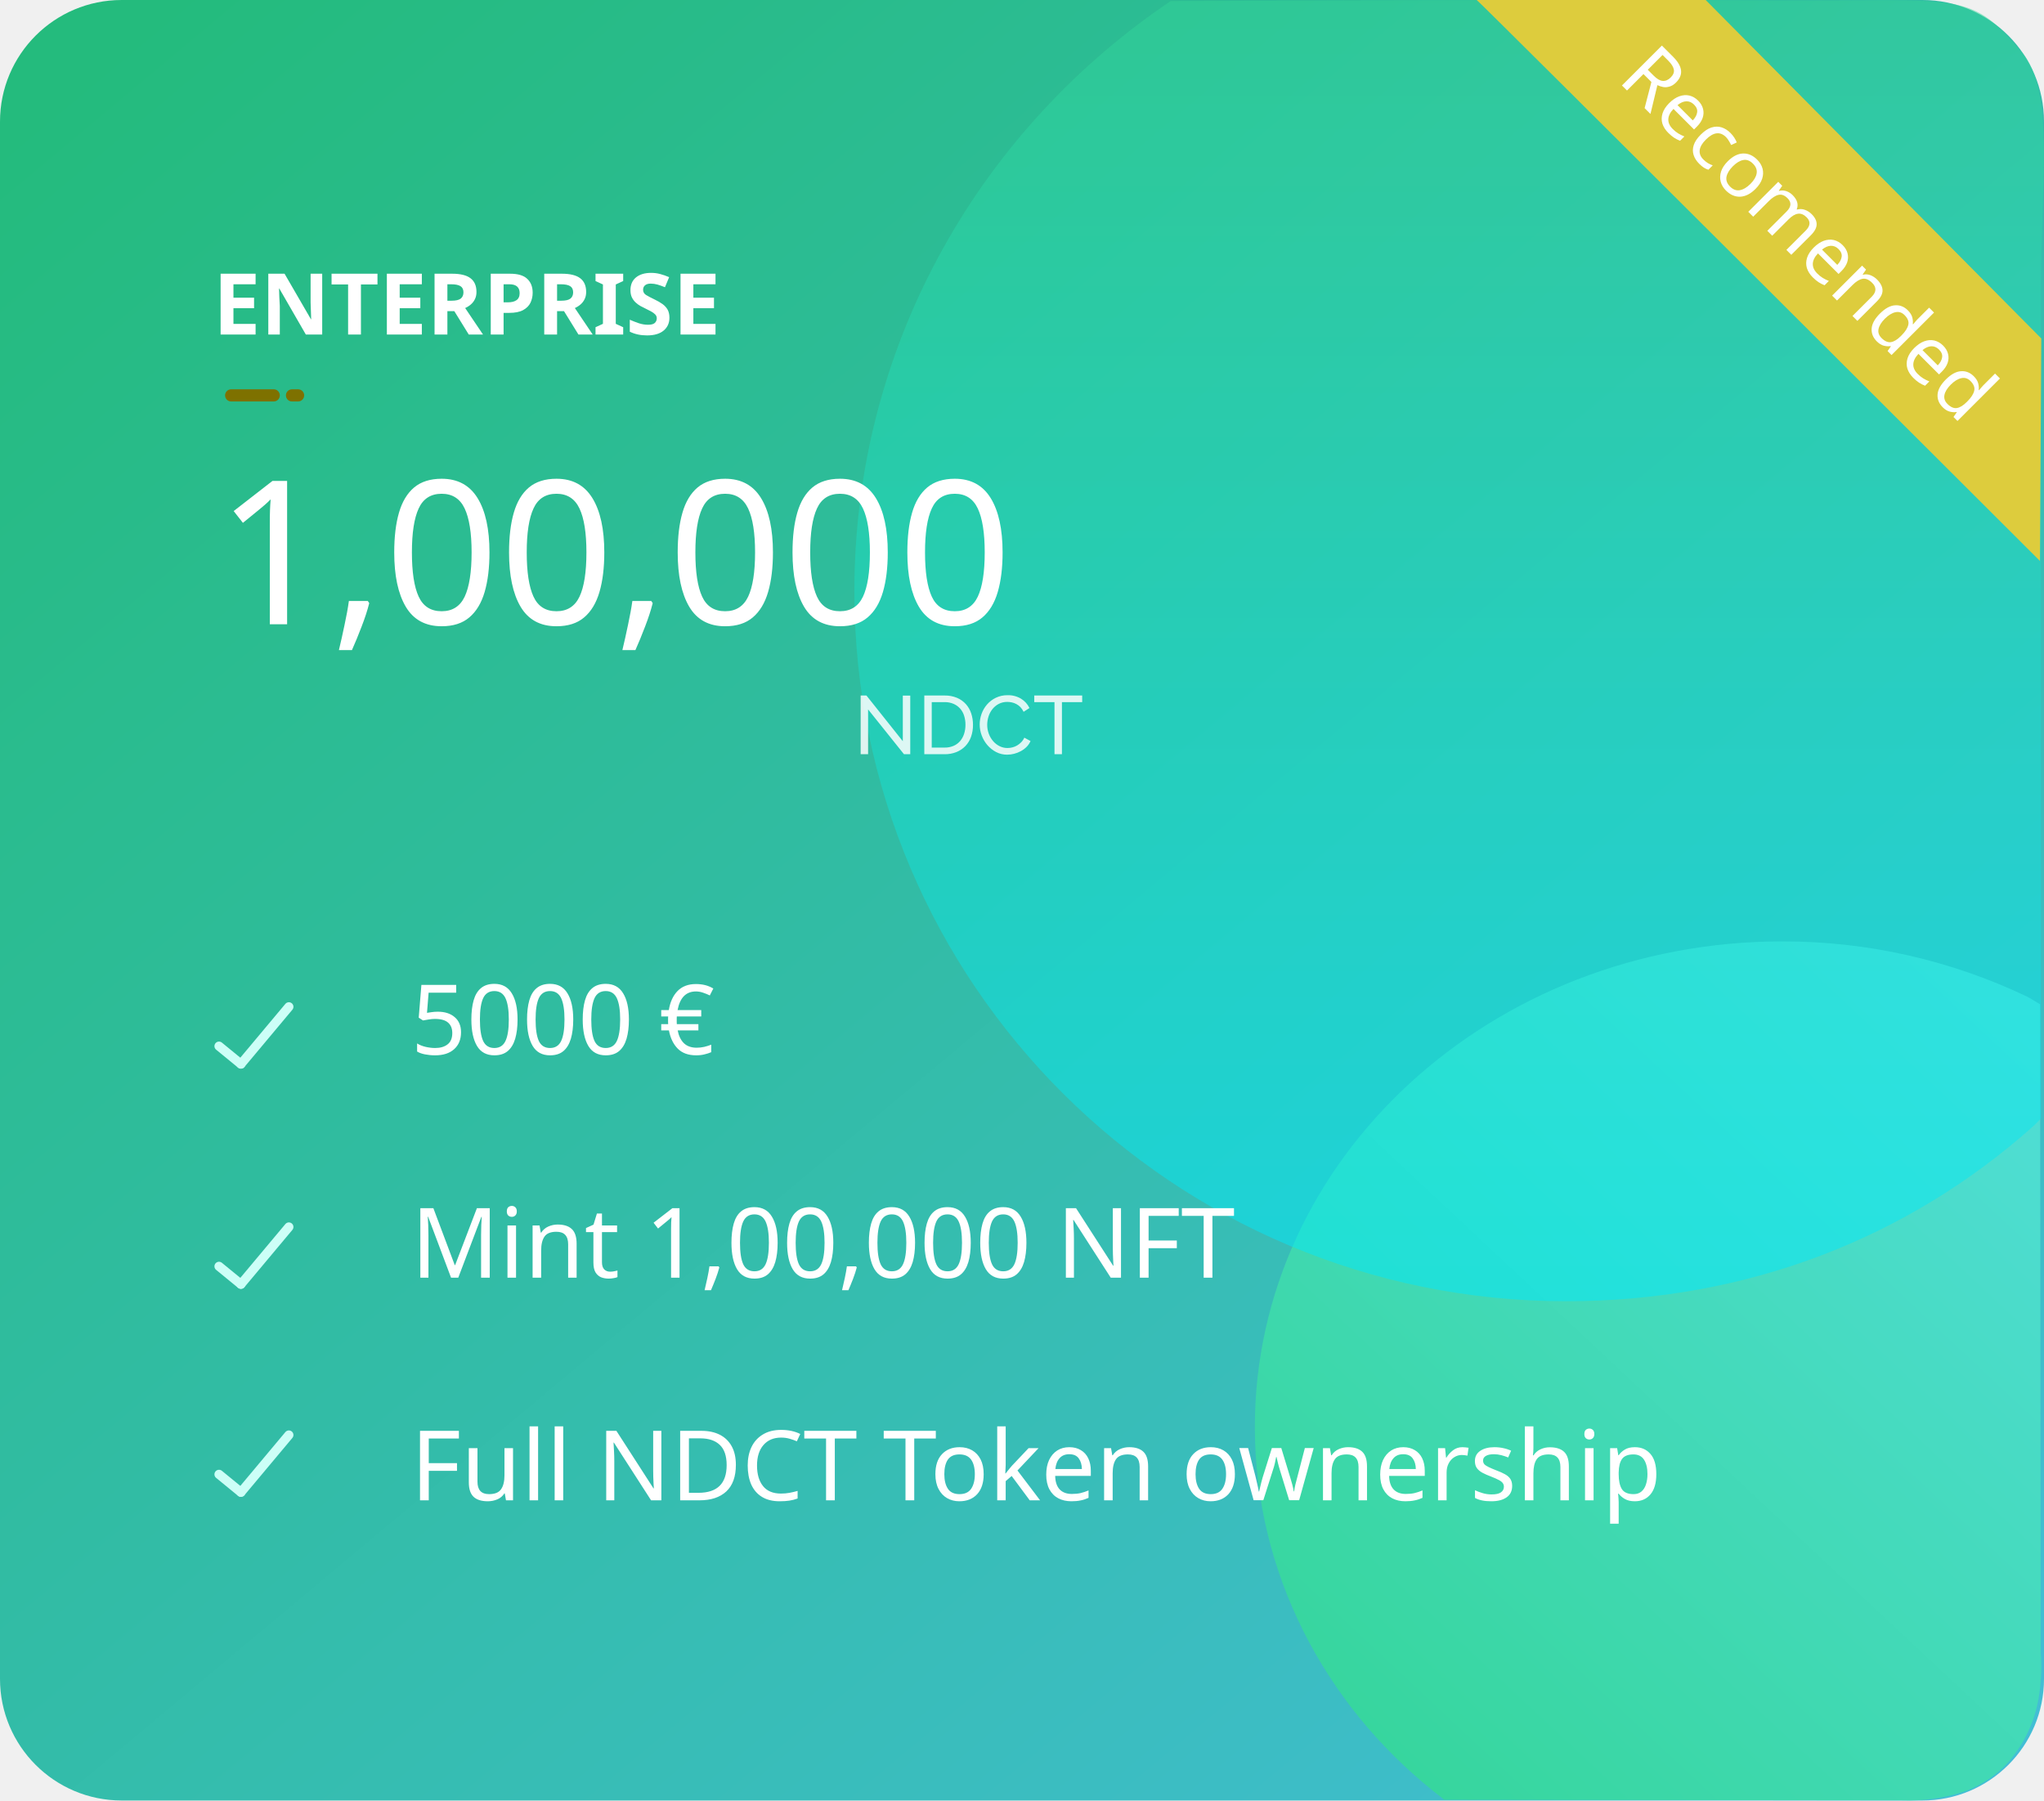
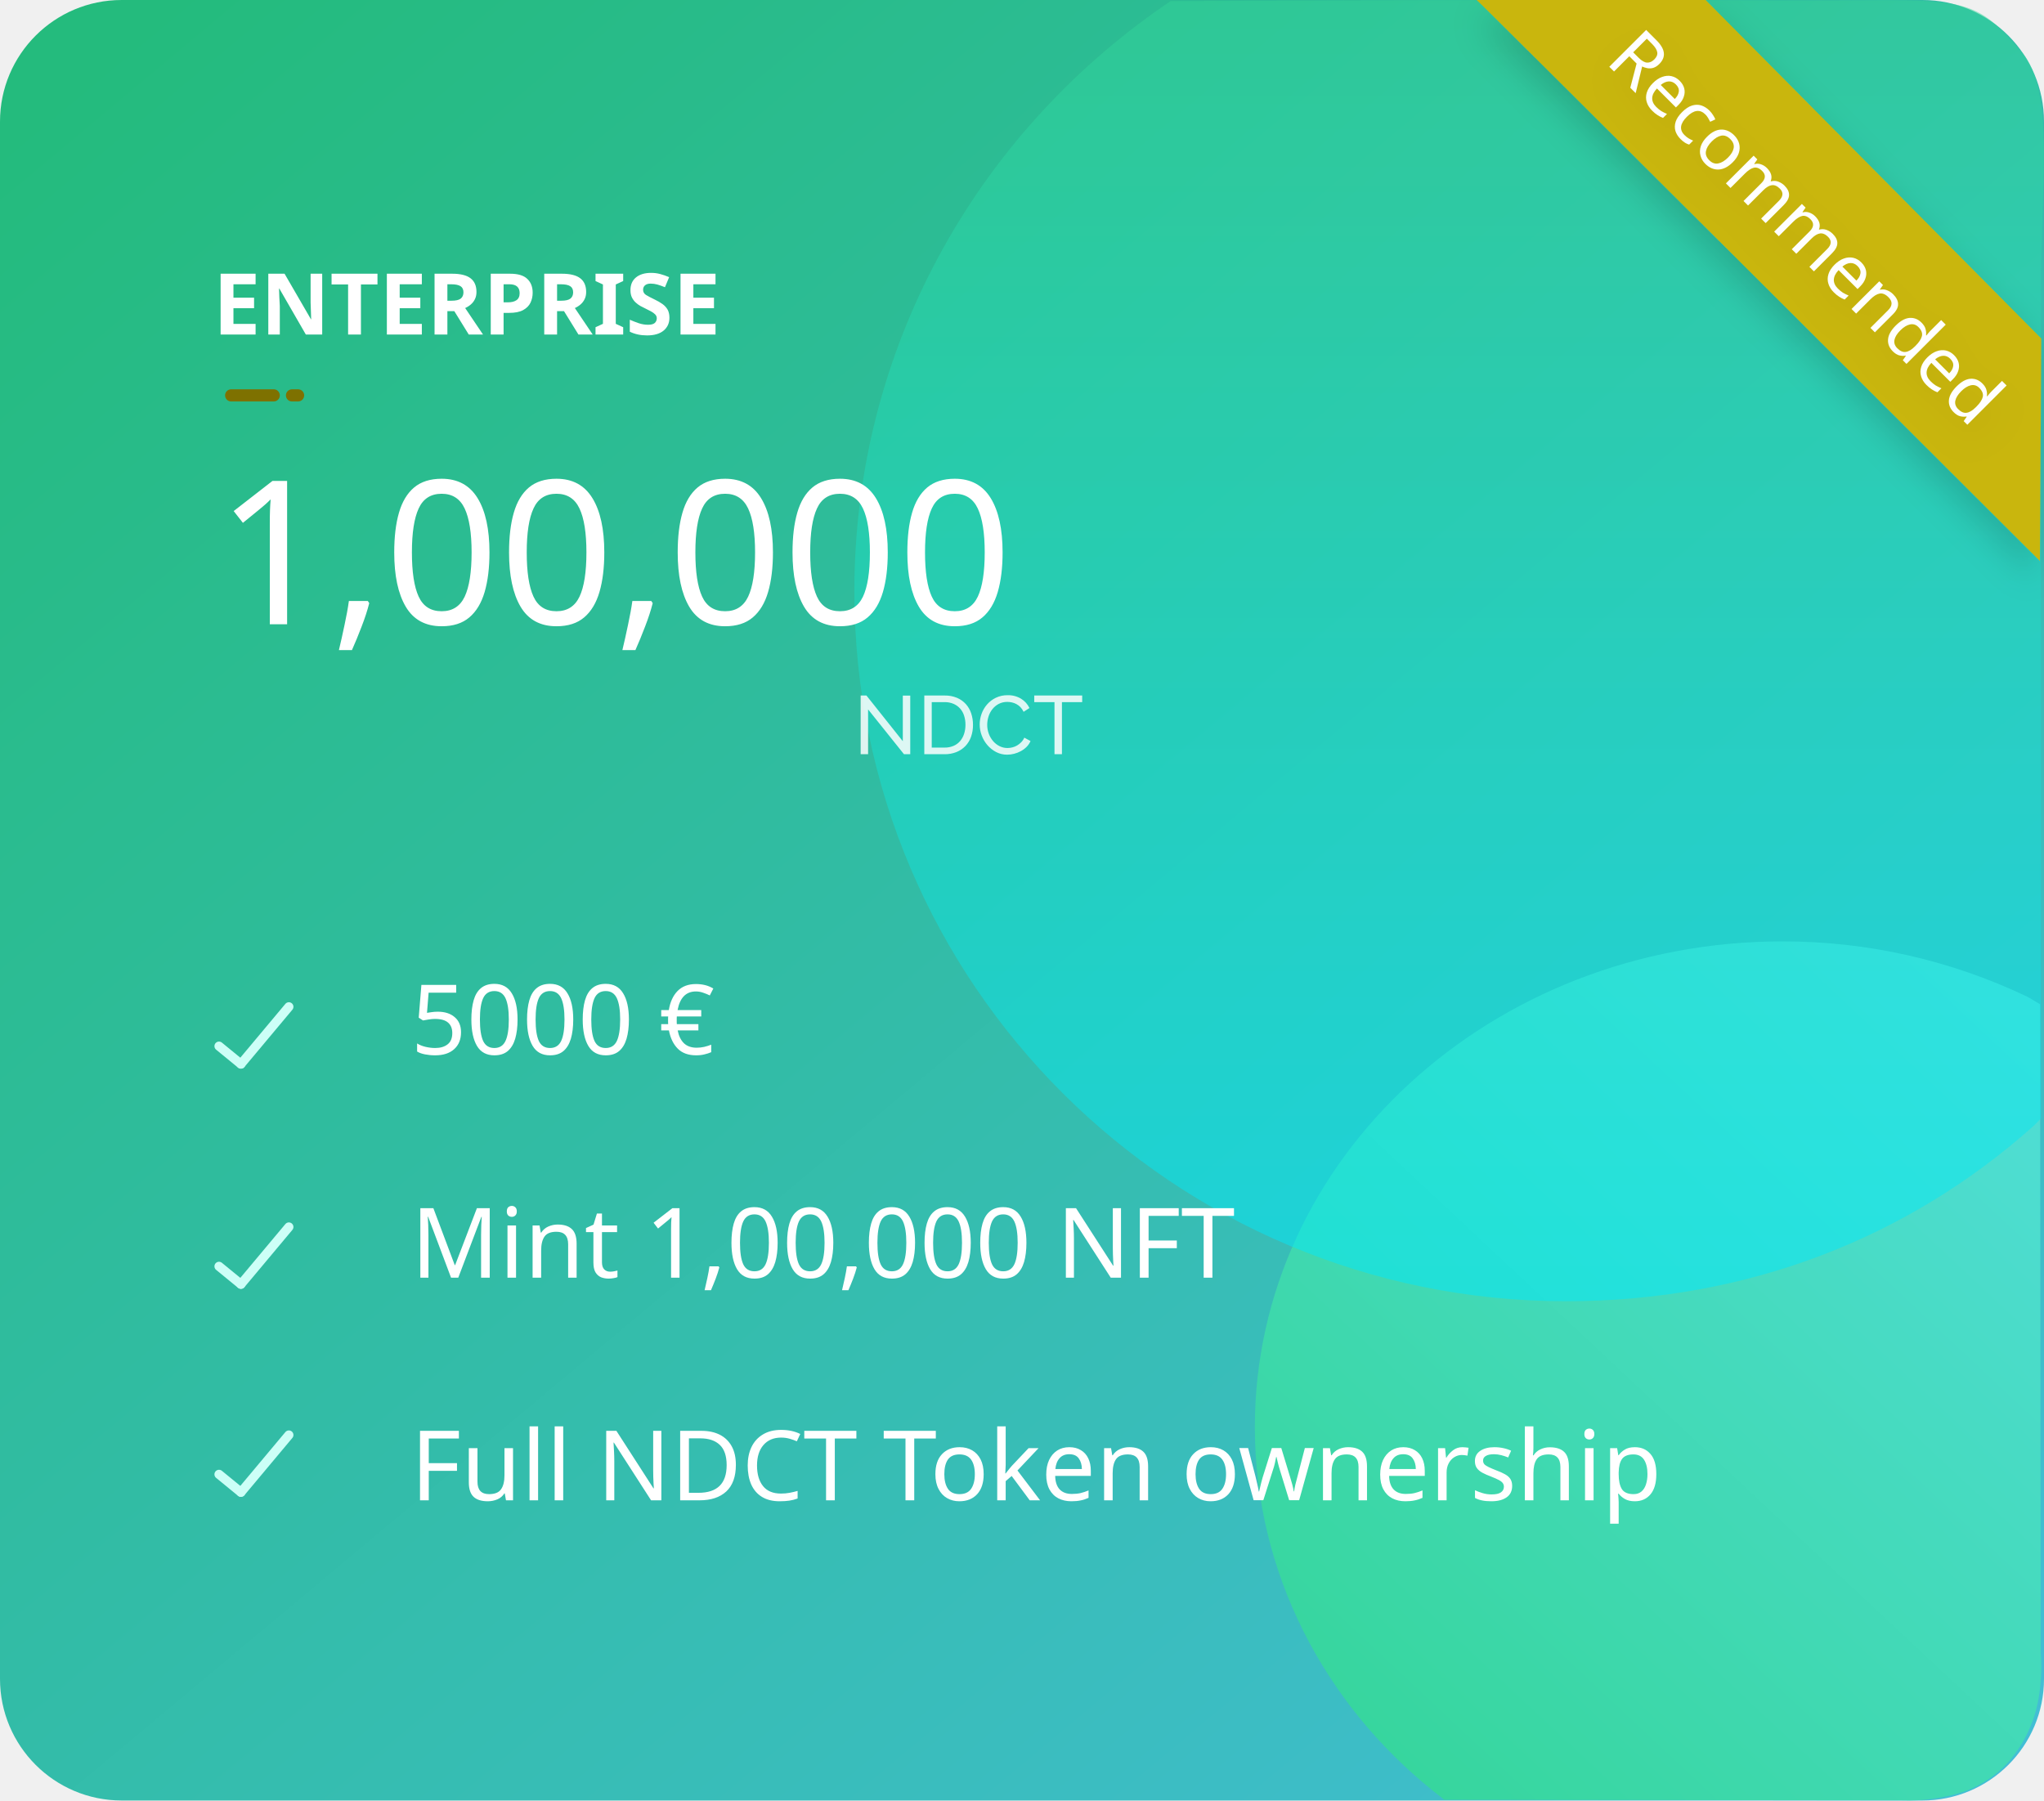
<svg xmlns="http://www.w3.org/2000/svg" width="336" height="296" viewBox="0 0 336 296">
  <defs>
-     <style>
-       .cls-1, .cls-10, .cls-13, .cls-7, .cls-8, .cls-9 {
-         fill: #fff;
-       }
- 
-       .cls-2 {
-         clip-path: url(#clip-path);
-       }
- 
-       .cls-3 {
-         fill: url(#linear-gradient);
-       }
- 
-       .cls-4 {
-         fill: url(#linear-gradient-2);
-       }
- 
-       .cls-5 {
-         opacity: 0.48;
-         fill: url(#linear-gradient-3);
-       }
- 
-       .cls-6 {
-         fill: #ddcc3d;
-       }
- 
-       .cls-7 {
-         font-size: 13px;
-         font-family: Raleway;
-       }
- 
-       .cls-8 {
-         font-size: 33px;
-       }
- 
-       .cls-13, .cls-8 {
-         font-family: Raleway-Medium, Raleway;
-         font-weight: 500;
-       }
- 
-       .cls-9 {
-         opacity: 0.84;
-       }
- 
-       .cls-10 {
-         font-size: 14px;
-         font-family: Raleway-Bold, Raleway;
-         font-weight: 700;
-       }
- 
-       .cls-11 {
-         fill: #7e7100;
-       }
- 
-       .cls-12 {
-         fill: none;
-         stroke: #ccfff7;
-         stroke-linecap: round;
-         stroke-width: 1.5px;
-       }
- 
-       .cls-13 {
-         font-size: 16px;
-       }
-     </style>
    <clipPath id="clip-path">
-       <rect id="Rectangle_18966" data-name="Rectangle 18966" class="cls-1" width="336" height="296" transform="translate(15724 1478)" />
+       <rect id="Rectangle_18966" data-name="Rectangle 18966" width="336" height="296" transform="translate(15724 1478)" fill="#fff" />
    </clipPath>
    <linearGradient id="linear-gradient" x1="0.057" y1="0.026" x2="1.011" y2="1.014" gradientUnits="objectBoundingBox">
      <stop offset="0" stop-color="#24bb7d" />
      <stop offset="1" stop-color="#43bed8" />
    </linearGradient>
    <linearGradient id="linear-gradient-2" x1="0.706" y1="-0.177" x2="-0.165" y2="0.844" gradientUnits="objectBoundingBox">
      <stop offset="0" stop-color="#51ded8" />
      <stop offset="1" stop-color="#34d597" />
    </linearGradient>
    <linearGradient id="linear-gradient-3" x1="0.5" x2="0.5" y2="1" gradientUnits="objectBoundingBox">
      <stop offset="0" stop-color="#34d597" />
      <stop offset="1" stop-color="#00e9ff" />
    </linearGradient>
+     <filter id="Path_54230" x="233.749" y="-6" width="110.806" height="110.22" filterUnits="userSpaceOnUse">
+       <feOffset dy="3" input="SourceAlpha" />
+       <feGaussianBlur stdDeviation="3" result="blur" />
+       <feFlood flood-opacity="0.161" />
+       <feComposite operator="in" in2="blur" />
+       <feComposite in="SourceGraphic" />
+     </filter>
+     <filter id="Recommended" x="252.608" y="-3.62" width="89.418" height="89.418" filterUnits="userSpaceOnUse">
+       <feOffset dy="3" input="SourceAlpha" />
+       <feGaussianBlur stdDeviation="3" result="blur-2" />
+       <feFlood flood-opacity="0.071" />
+       <feComposite operator="in" in2="blur-2" />
+       <feComposite in="SourceGraphic" />
+     </filter>
  </defs>
-   <g id="Mask_Group_148" data-name="Mask Group 148" class="cls-2" transform="translate(-15724 -1478)">
+   <g id="Mask_Group_148" data-name="Mask Group 148" transform="translate(-15724 -1478)" clip-path="url(#clip-path)">
    <g id="Group_57747" data-name="Group 57747" transform="translate(-2 157)">
      <g id="Group_57746" data-name="Group 57746" transform="translate(15726 1321)">
        <g id="sub_3" data-name="sub 3" transform="translate(0 0)">
          <g id="sub_3_background" data-name="sub 3 background" transform="translate(0)">
            <g id="BACKGROUND">
-               <rect id="Rectangle_18956" data-name="Rectangle 18956" class="cls-3" width="336" height="296" rx="20" />
-               <path id="Path_54228" data-name="Path 54228" class="cls-4" d="M86.742,0a93.063,93.063,0,0,1,40.183,9.071c.324.152,2.154,1.268,2.154,1.268l.113,106.616a30.635,30.635,0,0,1-.363,7.525,21.472,21.472,0,0,1-4.911,10.392,18.655,18.655,0,0,1-7.068,4.822,29.636,29.636,0,0,1-10.471,1.524l-75.219-.094s-1.093-.845-1.881-1.478C11.524,125.39,0,103.85,0,79.833,0,35.742,38.836,0,86.742,0Z" transform="translate(206.276 154.762)" />
-               <path id="Path_54229" data-name="Path 54229" class="cls-5" d="M195.05,203.4s-.685.766-1.437,1.434C173.143,223.01,146.853,233.451,117,233.451c-64.617,0-117-52.249-117-116.7C0,77.009,19.916,41.907,50.776,20.535c.275-.191,1.217-.828,1.217-.828s66.647-.316,98.746-.11,32.448-1.877,41.676,9.113c4.762,6.918,2.636,20.623,2.636,38.657Z" transform="translate(140.445 -19.527)" />
+               <rect id="Rectangle_18956" data-name="Rectangle 18956" width="336" height="296" rx="20" fill="url(#linear-gradient)" />
+               <path id="Path_54228" data-name="Path 54228" d="M86.742,0a93.063,93.063,0,0,1,40.183,9.071c.324.152,2.154,1.268,2.154,1.268l.113,106.616a30.635,30.635,0,0,1-.363,7.525,21.472,21.472,0,0,1-4.911,10.392,18.655,18.655,0,0,1-7.068,4.822,29.636,29.636,0,0,1-10.471,1.524l-75.219-.094s-1.093-.845-1.881-1.478C11.524,125.39,0,103.85,0,79.833,0,35.742,38.836,0,86.742,0Z" transform="translate(206.276 154.762)" fill="url(#linear-gradient-2)" />
+               <path id="Path_54229" data-name="Path 54229" d="M195.05,203.4s-.685.766-1.437,1.434C173.143,223.01,146.853,233.451,117,233.451c-64.617,0-117-52.249-117-116.7C0,77.009,19.916,41.907,50.776,20.535c.275-.191,1.217-.828,1.217-.828s66.647-.316,98.746-.11,32.448-1.877,41.676,9.113c4.762,6.918,2.636,20.623,2.636,38.657Z" transform="translate(140.445 -19.527)" opacity="0.48" fill="url(#linear-gradient-3)" />
              <g id="Group_57733" data-name="Group 57733" transform="translate(242.749)">
-                 <path id="Path_54230" data-name="Path 54230" class="cls-6" d="M10899.105,699.494c.7.466,92.586,92.22,92.586,92.22l.22-36.578-55.169-55.642Z" transform="translate(-10899.105 -699.494)" />
-                 <text id="Recomended" class="cls-7" transform="translate(22.98 13.158) rotate(45)">
-                   <tspan x="0" y="0">Recomended</tspan>
-                 </text>
+                 <g transform="matrix(1, 0, 0, 1, -242.75, 0)" filter="url(#Path_54230)">
+                   <path id="Path_54230-2" data-name="Path 54230" d="M10899.105,699.494c.7.466,92.586,92.22,92.586,92.22l.22-36.578-55.169-55.642Z" transform="translate(-10656.36 -699.49)" fill="#c9b610" />
+                 </g>
+                 <g transform="matrix(1, 0, 0, 1, -242.75, 0)" filter="url(#Recommended)">
+                   <text id="Recommended-2" data-name="Recommended" transform="translate(263.73 10.16) rotate(45)" fill="#fff" font-size="12" font-family="Raleway">
+                     <tspan x="0" y="0">Recommended</tspan>
+                   </text>
+                 </g>
              </g>
            </g>
          </g>
          <g id="Sub_3_text" data-name="Sub 3 text" transform="translate(35 42)">
-             <text id="_1_00_000" data-name="1,00,000" class="cls-8" transform="translate(0.477 60.627)">
+             <text id="_1_00_000" data-name="1,00,000" transform="translate(0.477 60.627)" fill="#fff" font-size="33" font-family="Raleway-Medium, Raleway" font-weight="500">
              <tspan x="0" y="0">1,00,000</tspan>
            </text>
-             <path id="Path_54231" data-name="Path 54231" class="cls-9" d="M2.243-6.231V1.134H1.02V-8.514h.951L7.95-1V-8.5H9.173V1.134H8.14Zm9.24,7.365V-8.514h3.343a5.064,5.064,0,0,1,2.031.38A4.144,4.144,0,0,1,18.318-7.1a4.3,4.3,0,0,1,.876,1.529A5.871,5.871,0,0,1,19.487-3.7a5.753,5.753,0,0,1-.326,1.991,4.268,4.268,0,0,1-.938,1.522,4.2,4.2,0,0,1-1.474.978,5.118,5.118,0,0,1-1.923.347ZM18.25-3.7a4.811,4.811,0,0,0-.224-1.5A3.221,3.221,0,0,0,17.36-6.38a3.108,3.108,0,0,0-1.08-.768,3.6,3.6,0,0,0-1.454-.279h-2.12V.047h2.12A3.613,3.613,0,0,0,16.3-.238a2.955,2.955,0,0,0,1.073-.788,3.476,3.476,0,0,0,.652-1.189A4.765,4.765,0,0,0,18.25-3.7Zm2.337-.054a5.157,5.157,0,0,1,.306-1.733,4.817,4.817,0,0,1,.9-1.549,4.515,4.515,0,0,1,1.447-1.107,4.344,4.344,0,0,1,1.943-.421,4.058,4.058,0,0,1,2.215.584,3.633,3.633,0,0,1,1.372,1.522l-.965.625a2.8,2.8,0,0,0-.523-.775,2.686,2.686,0,0,0-.666-.5,2.866,2.866,0,0,0-.741-.272,3.56,3.56,0,0,0-.747-.082,2.948,2.948,0,0,0-1.42.333,3.283,3.283,0,0,0-1.04.87,3.76,3.76,0,0,0-.632,1.209A4.5,4.5,0,0,0,21.824-3.7a4.174,4.174,0,0,0,.251,1.447,3.988,3.988,0,0,0,.7,1.216,3.408,3.408,0,0,0,1.06.842,2.883,2.883,0,0,0,1.332.313,3.379,3.379,0,0,0,.781-.1,2.863,2.863,0,0,0,.768-.306,3.279,3.279,0,0,0,.686-.53,2.586,2.586,0,0,0,.523-.768l1.019.557a3,3,0,0,1-.645.958,4.083,4.083,0,0,1-.938.7,4.774,4.774,0,0,1-1.107.435,4.6,4.6,0,0,1-1.141.149A3.859,3.859,0,0,1,23.291.781,4.861,4.861,0,0,1,21.858-.354a5.191,5.191,0,0,1-.938-1.59A5.14,5.14,0,0,1,20.587-3.758Zm16.85-3.669H34.108V1.134H32.885V-7.427H29.556V-8.514h7.881Z" transform="translate(105.457 80.855)" />
-             <text id="ENTERPRISE" class="cls-10" transform="translate(0 13)">
+             <path id="Path_54231" data-name="Path 54231" d="M2.243-6.231V1.134H1.02V-8.514h.951L7.95-1V-8.5H9.173V1.134H8.14Zm9.24,7.365V-8.514h3.343a5.064,5.064,0,0,1,2.031.38A4.144,4.144,0,0,1,18.318-7.1a4.3,4.3,0,0,1,.876,1.529A5.871,5.871,0,0,1,19.487-3.7a5.753,5.753,0,0,1-.326,1.991,4.268,4.268,0,0,1-.938,1.522,4.2,4.2,0,0,1-1.474.978,5.118,5.118,0,0,1-1.923.347ZM18.25-3.7a4.811,4.811,0,0,0-.224-1.5A3.221,3.221,0,0,0,17.36-6.38a3.108,3.108,0,0,0-1.08-.768,3.6,3.6,0,0,0-1.454-.279h-2.12V.047h2.12A3.613,3.613,0,0,0,16.3-.238a2.955,2.955,0,0,0,1.073-.788,3.476,3.476,0,0,0,.652-1.189A4.765,4.765,0,0,0,18.25-3.7Zm2.337-.054a5.157,5.157,0,0,1,.306-1.733,4.817,4.817,0,0,1,.9-1.549,4.515,4.515,0,0,1,1.447-1.107,4.344,4.344,0,0,1,1.943-.421,4.058,4.058,0,0,1,2.215.584,3.633,3.633,0,0,1,1.372,1.522l-.965.625a2.8,2.8,0,0,0-.523-.775,2.686,2.686,0,0,0-.666-.5,2.866,2.866,0,0,0-.741-.272,3.56,3.56,0,0,0-.747-.082,2.948,2.948,0,0,0-1.42.333,3.283,3.283,0,0,0-1.04.87,3.76,3.76,0,0,0-.632,1.209A4.5,4.5,0,0,0,21.824-3.7a4.174,4.174,0,0,0,.251,1.447,3.988,3.988,0,0,0,.7,1.216,3.408,3.408,0,0,0,1.06.842,2.883,2.883,0,0,0,1.332.313,3.379,3.379,0,0,0,.781-.1,2.863,2.863,0,0,0,.768-.306,3.279,3.279,0,0,0,.686-.53,2.586,2.586,0,0,0,.523-.768l1.019.557a3,3,0,0,1-.645.958,4.083,4.083,0,0,1-.938.7,4.774,4.774,0,0,1-1.107.435,4.6,4.6,0,0,1-1.141.149A3.859,3.859,0,0,1,23.291.781,4.861,4.861,0,0,1,21.858-.354a5.191,5.191,0,0,1-.938-1.59A5.14,5.14,0,0,1,20.587-3.758Zm16.85-3.669H34.108V1.134H32.885V-7.427H29.556V-8.514h7.881Z" transform="translate(105.457 80.855)" fill="#fff" opacity="0.84" />
+             <text id="ENTERPRISE" transform="translate(0 13)" fill="#fff" font-size="14" font-family="Raleway-Bold, Raleway" font-weight="700">
              <tspan x="0" y="0">ENTERPRISE</tspan>
            </text>
-             <rect id="Rectangle_18957" data-name="Rectangle 18957" class="cls-11" width="9" height="2" rx="1" transform="translate(2 22)" />
-             <rect id="Rectangle_18958" data-name="Rectangle 18958" class="cls-11" width="3" height="2" rx="1" transform="translate(12 22)" />
+             <rect id="Rectangle_18957" data-name="Rectangle 18957" width="9" height="2" rx="1" transform="translate(2 22)" fill="#7e7100" />
+             <rect id="Rectangle_18958" data-name="Rectangle 18958" width="3" height="2" rx="1" transform="translate(12 22)" fill="#7e7100" />
          </g>
        </g>
      </g>
      <g id="Group_57740" data-name="Group 57740" transform="translate(15762 1516.047)">
        <g id="Group_57622" data-name="Group 57622" transform="translate(0 6.667)">
-           <line id="Line_1" data-name="Line 1" class="cls-12" x2="3.604" y2="2.949" transform="translate(0 6.468)" />
-           <line id="Line_2" data-name="Line 2" class="cls-12" x1="7.882" y2="9.417" transform="translate(3.604)" />
+           <line id="Line_1" data-name="Line 1" x2="3.604" y2="2.949" transform="translate(0 6.468)" fill="none" stroke="#ccfff7" stroke-linecap="round" stroke-width="1.5" />
+           <line id="Line_2" data-name="Line 2" x1="7.882" y2="9.417" transform="translate(3.604)" fill="none" stroke="#ccfff7" stroke-linecap="round" stroke-width="1.5" />
        </g>
-         <text id="Mint_1_00_000_NFT" data-name="Mint 1,00,000 NFT" class="cls-13" transform="translate(31.551 15)">
+         <text id="Mint_1_00_000_NFT" data-name="Mint 1,00,000 NFT" transform="translate(31.551 15)" fill="#fff" font-size="16" font-family="Raleway-Medium, Raleway" font-weight="500">
          <tspan x="0" y="0">Mint 1,00,000 NFT</tspan>
        </text>
      </g>
      <g id="Group_57741" data-name="Group 57741" transform="translate(15762 1552.651)">
-         <text id="Full_NDCT_Token_ownership" data-name="Full NDCT Token ownership" class="cls-13" transform="translate(31.497 15)">
+         <text id="Full_NDCT_Token_ownership" data-name="Full NDCT Token ownership" transform="translate(31.497 15)" fill="#fff" font-size="16" font-family="Raleway-Medium, Raleway" font-weight="500">
          <tspan x="0" y="0">Full NDCT Token ownership</tspan>
        </text>
        <g id="Group_57711" data-name="Group 57711" transform="translate(0 4.261)">
-           <line id="Line_1-2" data-name="Line 1" class="cls-12" x2="3.604" y2="2.949" transform="translate(0 6.468)" />
-           <line id="Line_2-2" data-name="Line 2" class="cls-12" x1="7.882" y2="9.417" transform="translate(3.604)" />
+           <line id="Line_1-2" data-name="Line 1" x2="3.604" y2="2.949" transform="translate(0 6.468)" fill="none" stroke="#ccfff7" stroke-linecap="round" stroke-width="1.5" />
+           <line id="Line_2-2" data-name="Line 2" x1="7.882" y2="9.417" transform="translate(3.604)" fill="none" stroke="#ccfff7" stroke-linecap="round" stroke-width="1.5" />
        </g>
      </g>
      <g id="Group_57742" data-name="Group 57742" transform="translate(15762 1479.338)">
-         <text id="_5000_" data-name="5000 €" class="cls-13" transform="translate(31.551 15)">
+         <text id="_5000_" data-name="5000 €" transform="translate(31.551 15)" fill="#fff" font-size="16" font-family="Raleway-Medium, Raleway" font-weight="500">
          <tspan x="0" y="0">5000 €</tspan>
        </text>
        <g id="Group_57712" data-name="Group 57712" transform="translate(0 7.177)">
-           <line id="Line_1-3" data-name="Line 1" class="cls-12" x2="3.604" y2="2.949" transform="translate(0 6.468)" />
-           <line id="Line_2-3" data-name="Line 2" class="cls-12" x1="7.882" y2="9.417" transform="translate(3.604)" />
+           <line id="Line_1-3" data-name="Line 1" x2="3.604" y2="2.949" transform="translate(0 6.468)" fill="none" stroke="#ccfff7" stroke-linecap="round" stroke-width="1.5" />
+           <line id="Line_2-3" data-name="Line 2" x1="7.882" y2="9.417" transform="translate(3.604)" fill="none" stroke="#ccfff7" stroke-linecap="round" stroke-width="1.5" />
        </g>
      </g>
    </g>
  </g>
</svg>
